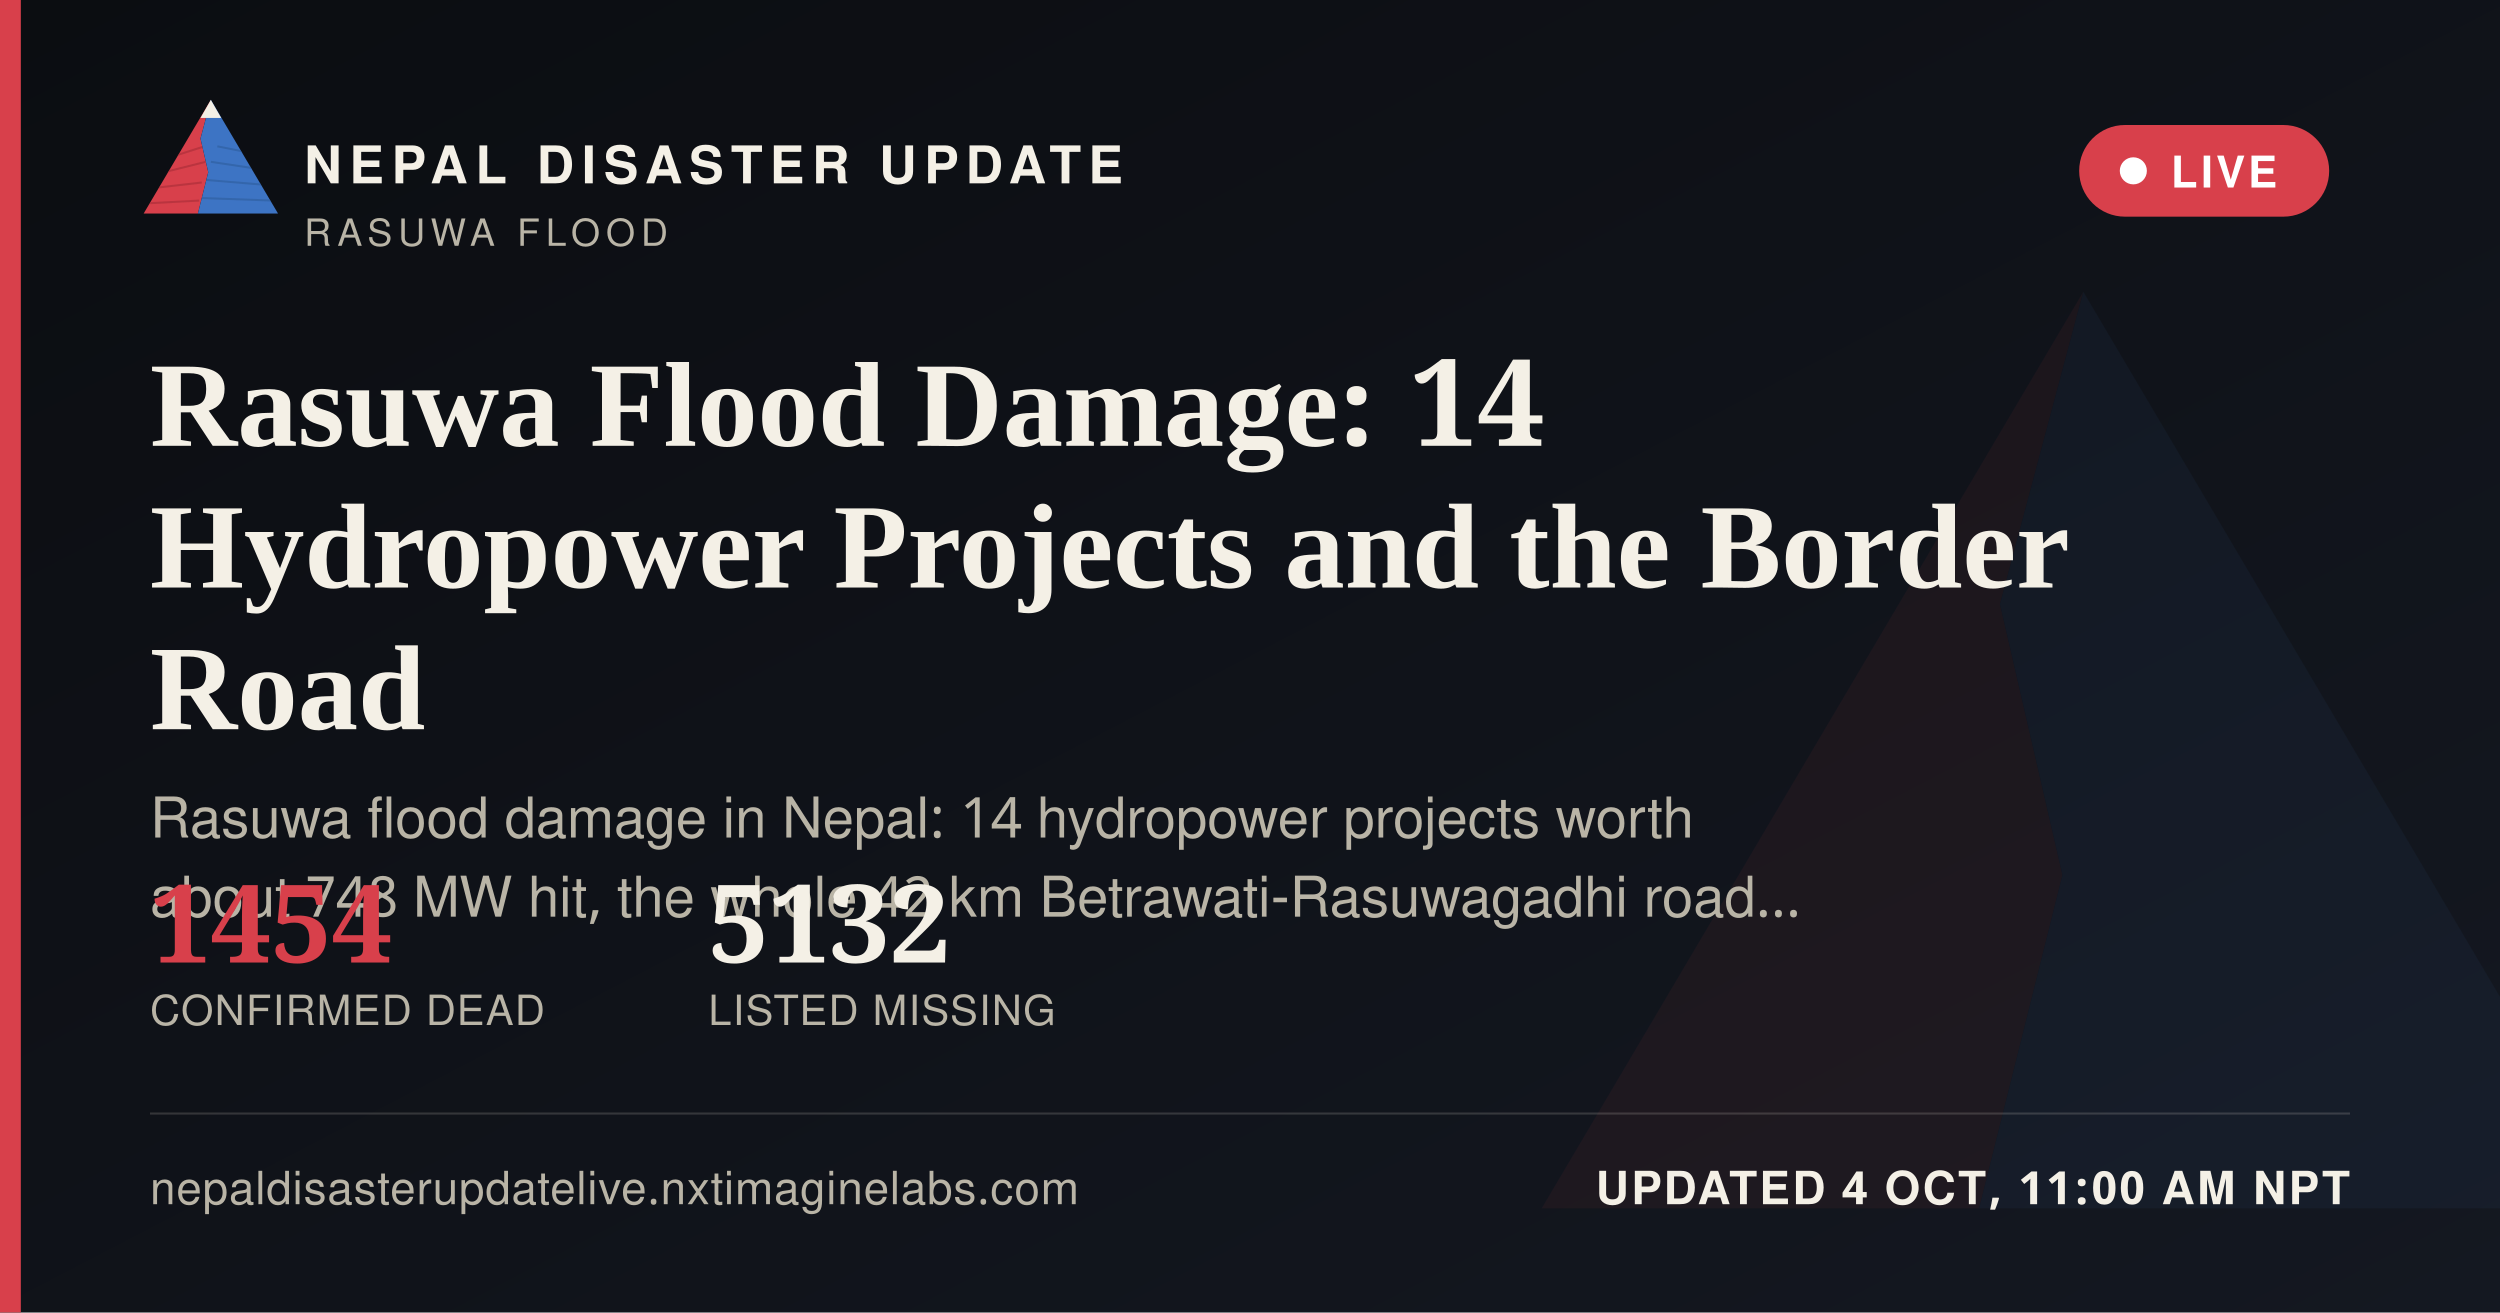
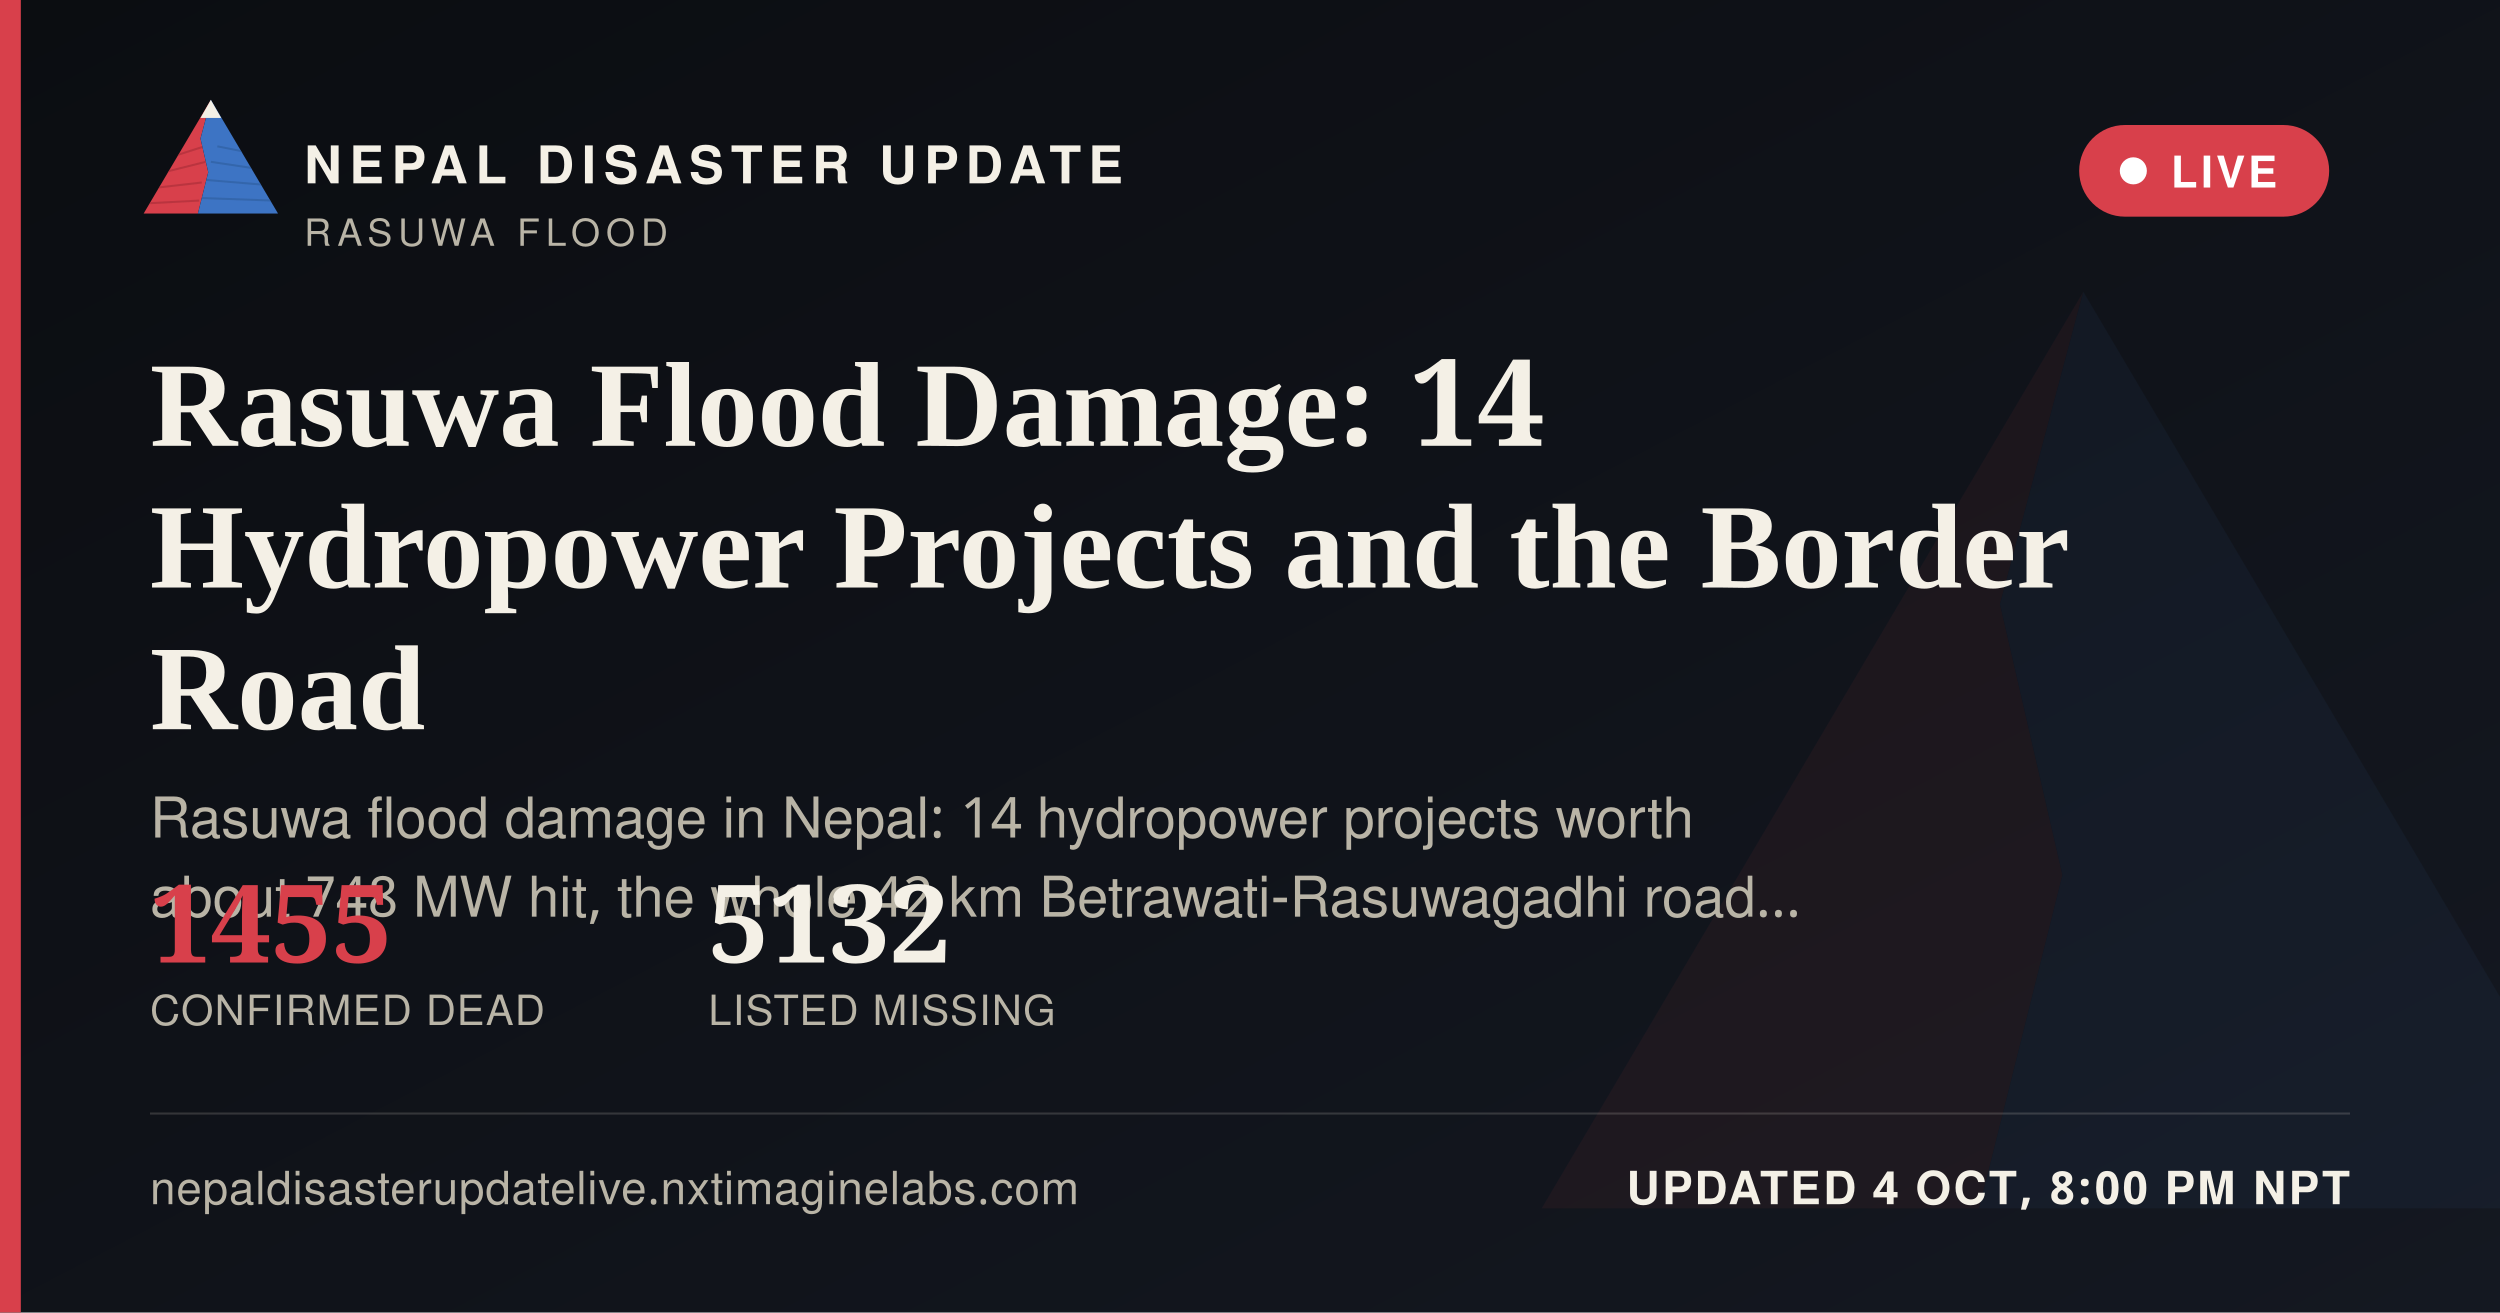
<svg xmlns="http://www.w3.org/2000/svg" width="1200" height="630" viewBox="0 0 1200 630">
  <defs>
    <linearGradient id="ogbg" x1="0" y1="0" x2="1" y2="1">
      <stop offset="0" stop-color="#0B0D11" />
      <stop offset="1" stop-color="#141821" />
    </linearGradient>
  </defs>
  <rect width="1200" height="630" fill="url(#ogbg)" />
  <g transform="translate(700,60) scale(5)" opacity="0.06">
    <polygon points="60,16 52,46 58,72 50,104 8,104" fill="#D8404B" />
    <polygon points="60,16 112,104 50,104 58,72 52,46" fill="#3D74C4" />
  </g>
  <rect x="0" y="0" width="10" height="630" fill="#D8404B" />
  <g transform="translate(64,38) scale(0.62)">
    <g>
      <defs>
        <clipPath id="ogLc">
          <polygon points="60,16 52,46 58,72 50,104 8,104" />
        </clipPath>
        <clipPath id="ogRc">
          <polygon points="60,16 112,104 50,104 58,72 52,46" />
        </clipPath>
      </defs>
      <polygon points="60,16 52,46 58,72 50,104 8,104" fill="#D8404B" />
      <g clip-path="url(#ogLc)" stroke="#A32A34" stroke-width="1.6" fill="none" opacity="0.55">
        <path d="M30,60 L55,52" />
        <path d="M24,72 L56,64" />
        <path d="M18,84 L53,80" />
        <path d="M13,96 L51,94" />
      </g>
      <polygon points="60,16 112,104 50,104 58,72 52,46" fill="#3D74C4" />
      <g clip-path="url(#ogRc)" stroke="#2A5793" stroke-width="1.6" fill="none" opacity="0.5">
        <path d="M65,52 L95,58" />
        <path d="M60,64 L100,70" />
        <path d="M56,78 L104,82" />
        <path d="M52,92 L108,94" />
      </g>
      <polygon points="60,16 52,30 68,30" fill="#F4F0E6" />
    </g>
  </g>
  <text x="146" y="88" font-family="'Public Sans', 'Noto Sans Devanagari', 'Helvetica Neue', Helvetica, Arial, sans-serif" font-size="25" font-weight="800" letter-spacing="3.6" fill="#F4F0E6">NEPAL DISASTER UPDATE</text>
  <text x="146" y="118" font-family="'Public Sans', 'Noto Sans Devanagari', 'Helvetica Neue', Helvetica, Arial, sans-serif" font-size="18" letter-spacing="2.8" fill="#B9B4A6">RASUWA FLOOD</text>
  <g>
    <rect x="998" y="60" width="120" height="44" rx="22" fill="#D8404B" stroke="none" />
    <circle cx="1024" cy="82" r="6.5" fill="#FFFFFF" />
    <text x="1042" y="90" font-family="'Public Sans', 'Noto Sans Devanagari', 'Helvetica Neue', Helvetica, Arial, sans-serif" font-size="21" font-weight="700" letter-spacing="1.6" fill="#FFFFFF">LIVE</text>
  </g>
  <text x="72" y="214" font-family="Newsreader, 'Noto Serif Devanagari', Georgia, 'Times New Roman', serif" font-size="58" font-weight="600" fill="#F4F0E6">Rasuwa Flood Damage: 14</text>
  <text x="72" y="282" font-family="Newsreader, 'Noto Serif Devanagari', Georgia, 'Times New Roman', serif" font-size="58" font-weight="600" fill="#F4F0E6">Hydropower Projects and the Border</text>
  <text x="72" y="350" font-family="Newsreader, 'Noto Serif Devanagari', Georgia, 'Times New Roman', serif" font-size="58" font-weight="600" fill="#F4F0E6">Road</text>
  <text x="72" y="402" font-family="'Public Sans', 'Noto Sans Devanagari', 'Helvetica Neue', Helvetica, Arial, sans-serif" font-size="27" fill="#B9B4A6">Rasuwa flood damage in Nepal: 14 hydropower projects worth</text>
  <text x="72" y="440" font-family="'Public Sans', 'Noto Sans Devanagari', 'Helvetica Neue', Helvetica, Arial, sans-serif" font-size="27" fill="#B9B4A6">about 748 MW hit, the whole 42 km Betrawati-Rasuwagadhi road…</text>
  <g transform="translate(72,462)">
-     <text x="0" y="0" font-family="Newsreader, 'Noto Serif Devanagari', Georgia, 'Times New Roman', serif" font-size="52" font-weight="600" fill="#D8404B">1454</text>
+     <text x="0" y="0" font-family="Newsreader, 'Noto Serif Devanagari', Georgia, 'Times New Roman', serif" font-size="52" font-weight="600" fill="#D8404B">1455</text>
    <text x="0" y="30" font-family="'Public Sans', 'Noto Sans Devanagari', 'Helvetica Neue', Helvetica, Arial, sans-serif" font-size="20" letter-spacing="0.6" fill="#B9B4A6">CONFIRMED DEAD</text>
    <text x="268" y="0" font-family="Newsreader, 'Noto Serif Devanagari', Georgia, 'Times New Roman', serif" font-size="52" font-weight="600" fill="#F4F0E6">5132</text>
    <text x="268" y="30" font-family="'Public Sans', 'Noto Sans Devanagari', 'Helvetica Neue', Helvetica, Arial, sans-serif" font-size="20" letter-spacing="0.6" fill="#B9B4A6">LISTED MISSING</text>
  </g>
  <rect x="72" y="534" width="1056" height="1" fill="rgba(244,240,230,0.16)" />
  <text x="72" y="578" font-family="'Public Sans', 'Noto Sans Devanagari', 'Helvetica Neue', Helvetica, Arial, sans-serif" font-size="22" fill="#B9B4A6" letter-spacing="0.4">nepaldisasterupdatelive.nxtimaginelabs.com</text>
-   <text x="1128" y="578" text-anchor="end" font-family="'Public Sans', 'Noto Sans Devanagari', 'Helvetica Neue', Helvetica, Arial, sans-serif" font-size="22" font-weight="700" letter-spacing="1.2" fill="#F4F0E6">UPDATED 4 OCT, 11:00 AM NPT</text>
+   <text x="1128" y="578" text-anchor="end" font-family="'Public Sans', 'Noto Sans Devanagari', 'Helvetica Neue', Helvetica, Arial, sans-serif" font-size="22" font-weight="700" letter-spacing="1.2" fill="#F4F0E6">UPDATED 4 OCT, 8:00 PM NPT</text>
</svg>
